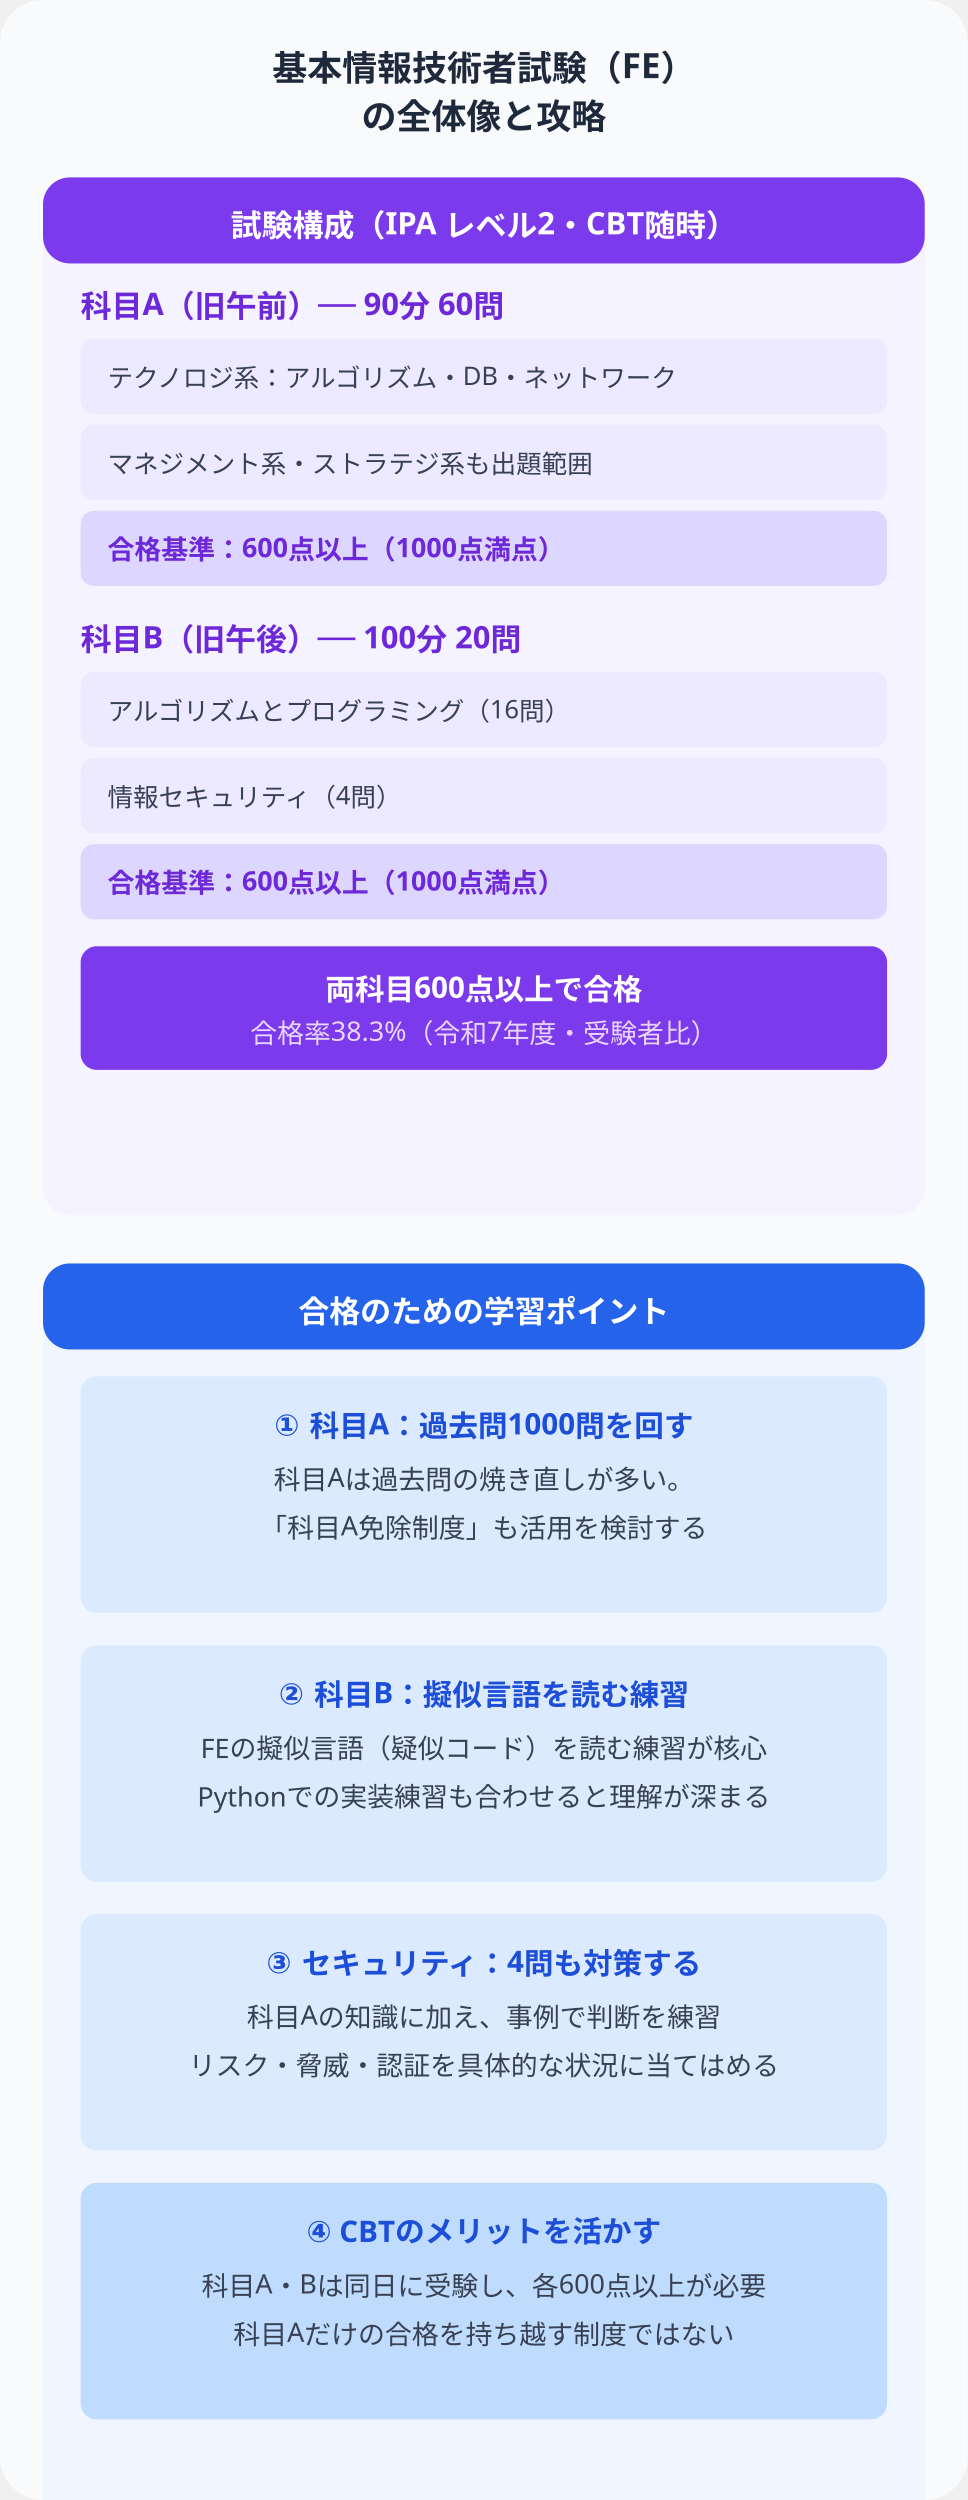
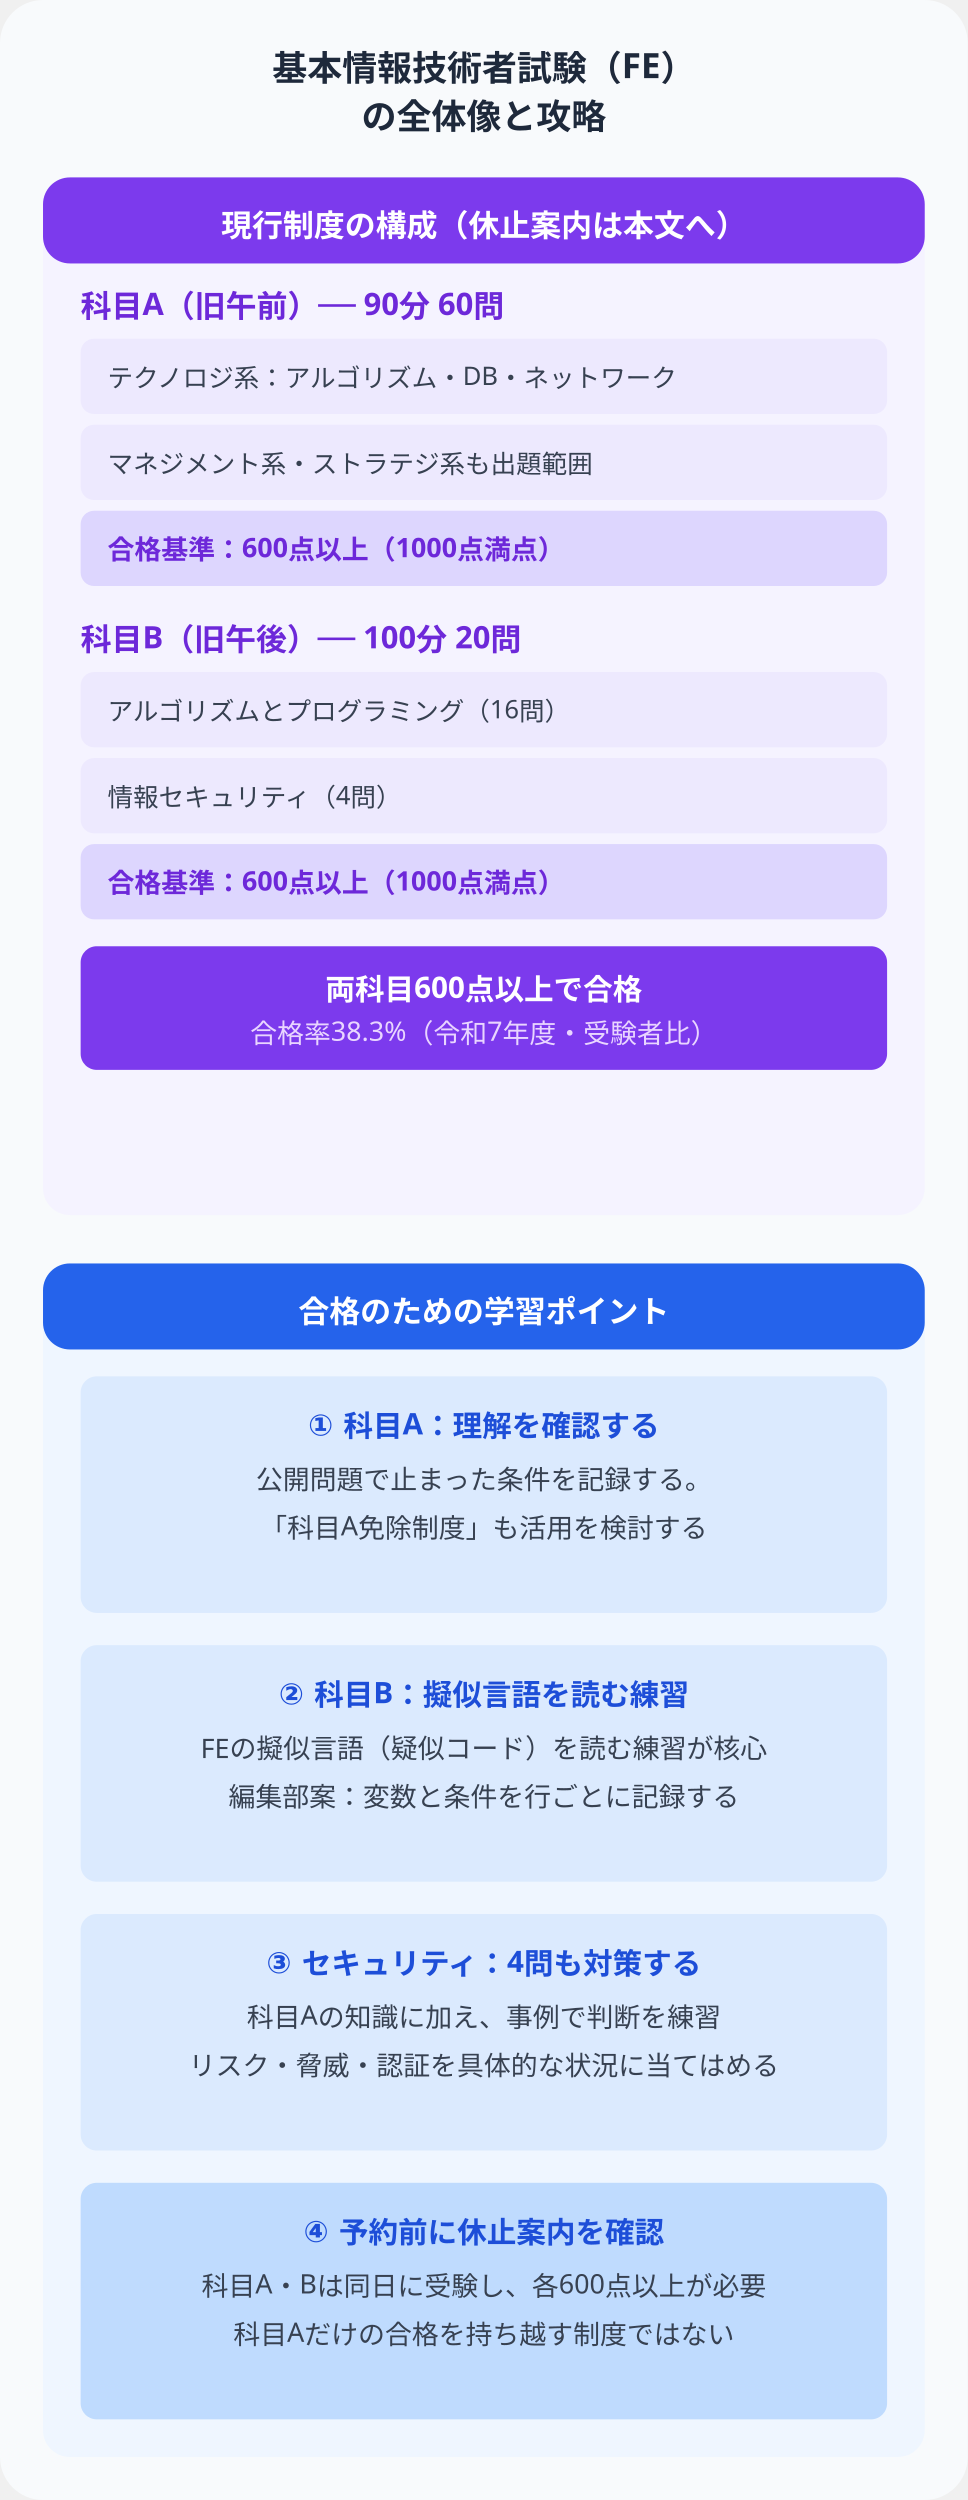
<svg xmlns="http://www.w3.org/2000/svg" viewBox="0 0 360 930" width="360" height="930" role="img" aria-labelledby="svgtitle svgdesc">
  <defs>
    <style>text { font-family: 'Noto Sans JP','Hiragino Sans',sans-serif; }</style>
  </defs>
  <rect width="360" height="930" rx="16" fill="#F8FAFC" />
  <text x="180" y="30" text-anchor="middle" font-size="13" font-weight="700" fill="#1E293B">基本情報技術者試験（FE）</text>
  <text x="180" y="48" text-anchor="middle" font-size="13" font-weight="700" fill="#1E293B">の全体像と攻略</text>
  <rect x="16" y="66" width="328" height="386" rx="10" fill="#F5F3FF" />
  <rect x="16" y="66" width="328" height="32" rx="10" fill="#7C3AED" />
-   <text x="180" y="88" text-anchor="middle" font-size="11.5" font-weight="700" fill="#fff">試験構成（IPA レベル2・CBT随時）</text>
+   <text x="180" y="88" text-anchor="middle" font-size="11.5" font-weight="700" fill="#fff">現行制度の構成（休止案内は本文へ）</text>
  <text x="30" y="118" font-size="11.5" font-weight="700" fill="#6D28D9">科目A（旧午前）── 90分 60問</text>
  <rect x="30" y="126" width="300" height="28" rx="5" fill="#EDE9FE" />
  <text x="40" y="144" font-size="9.5" fill="#374151">テクノロジ系：アルゴリズム・DB・ネットワーク</text>
  <rect x="30" y="158" width="300" height="28" rx="5" fill="#EDE9FE" />
  <text x="40" y="176" font-size="9.5" fill="#374151">マネジメント系・ストラテジ系も出題範囲</text>
  <rect x="30" y="190" width="300" height="28" rx="5" fill="#DDD6FE" />
  <text x="40" y="208" font-size="10" font-weight="700" fill="#6D28D9">合格基準：600点以上（1000点満点）</text>
  <text x="30" y="242" font-size="11.5" font-weight="700" fill="#6D28D9">科目B（旧午後）── 100分 20問</text>
  <rect x="30" y="250" width="300" height="28" rx="5" fill="#EDE9FE" />
  <text x="40" y="268" font-size="9.5" fill="#374151">アルゴリズムとプログラミング（16問）</text>
  <rect x="30" y="282" width="300" height="28" rx="5" fill="#EDE9FE" />
  <text x="40" y="300" font-size="9.5" fill="#374151">情報セキュリティ（4問）</text>
  <rect x="30" y="314" width="300" height="28" rx="5" fill="#DDD6FE" />
  <text x="40" y="332" font-size="10" font-weight="700" fill="#6D28D9">合格基準：600点以上（1000点満点）</text>
  <rect x="30" y="352" width="300" height="46" rx="6" fill="#7C3AED" />
  <text x="180" y="372" text-anchor="middle" font-size="11" font-weight="700" fill="#fff">両科目600点以上で合格</text>
  <text x="180" y="388" text-anchor="middle" font-size="10" fill="#E9D5FF">合格率38.3%（令和7年度・受験者比）</text>
-   <rect x="16" y="470" width="328" height="700" rx="10" fill="#EFF6FF" />
+   <rect x="16" y="470" width="328" height="444" rx="10" fill="#EFF6FF" />
  <rect x="16" y="470" width="328" height="32" rx="10" fill="#2563EB" />
  <text x="180" y="492" text-anchor="middle" font-size="11.5" font-weight="700" fill="#fff">合格のための学習ポイント</text>
  <rect x="30" y="512" width="300" height="88" rx="6" fill="#DBEAFE" />
-   <text x="180" y="534" text-anchor="middle" font-size="11" font-weight="700" fill="#1D4ED8">① 科目A：過去問1000問を回す</text>
-   <text x="180" y="554" text-anchor="middle" font-size="10" fill="#374151">科目Aは過去問の焼き直しが多い。</text>
+   <text x="180" y="534" text-anchor="middle" font-size="11" font-weight="700" fill="#1D4ED8">① 科目A：理解を確認する</text>
+   <text x="180" y="554" text-anchor="middle" font-size="10" fill="#374151">公開問題で止まった条件を記録する。</text>
  <text x="180" y="572" text-anchor="middle" font-size="10" fill="#374151">「科目A免除制度」も活用を検討する</text>
  <rect x="30" y="612" width="300" height="88" rx="6" fill="#DBEAFE" />
  <text x="180" y="634" text-anchor="middle" font-size="11" font-weight="700" fill="#1D4ED8">② 科目B：擬似言語を読む練習</text>
  <text x="180" y="654" text-anchor="middle" font-size="10" fill="#374151">FEの擬似言語（疑似コード）を読む練習が核心</text>
-   <text x="180" y="672" text-anchor="middle" font-size="10" fill="#374151">Pythonでの実装練習も合わせると理解が深まる</text>
+   <text x="180" y="672" text-anchor="middle" font-size="10" fill="#374151">編集部案：変数と条件を行ごとに記録する</text>
  <rect x="30" y="712" width="300" height="88" rx="6" fill="#DBEAFE" />
  <text x="180" y="734" text-anchor="middle" font-size="11" font-weight="700" fill="#1D4ED8">③ セキュリティ：4問も対策する</text>
  <text x="180" y="754" text-anchor="middle" font-size="10" fill="#374151">科目Aの知識に加え、事例で判断を練習</text>
  <text x="180" y="772" text-anchor="middle" font-size="10" fill="#374151">リスク・脅威・認証を具体的な状況に当てはめる</text>
  <rect x="30" y="812" width="300" height="88" rx="6" fill="#BFDBFE" />
-   <text x="180" y="834" text-anchor="middle" font-size="11" font-weight="700" fill="#1D4ED8">④ CBTのメリットを活かす</text>
+   <text x="180" y="834" text-anchor="middle" font-size="11" font-weight="700" fill="#1D4ED8">④ 予約前に休止案内を確認</text>
  <text x="180" y="854" text-anchor="middle" font-size="10" fill="#374151">科目A・Bは同日に受験し、各600点以上が必要</text>
  <text x="180" y="872" text-anchor="middle" font-size="10" fill="#374151">科目Aだけの合格を持ち越す制度ではない</text>
</svg>
